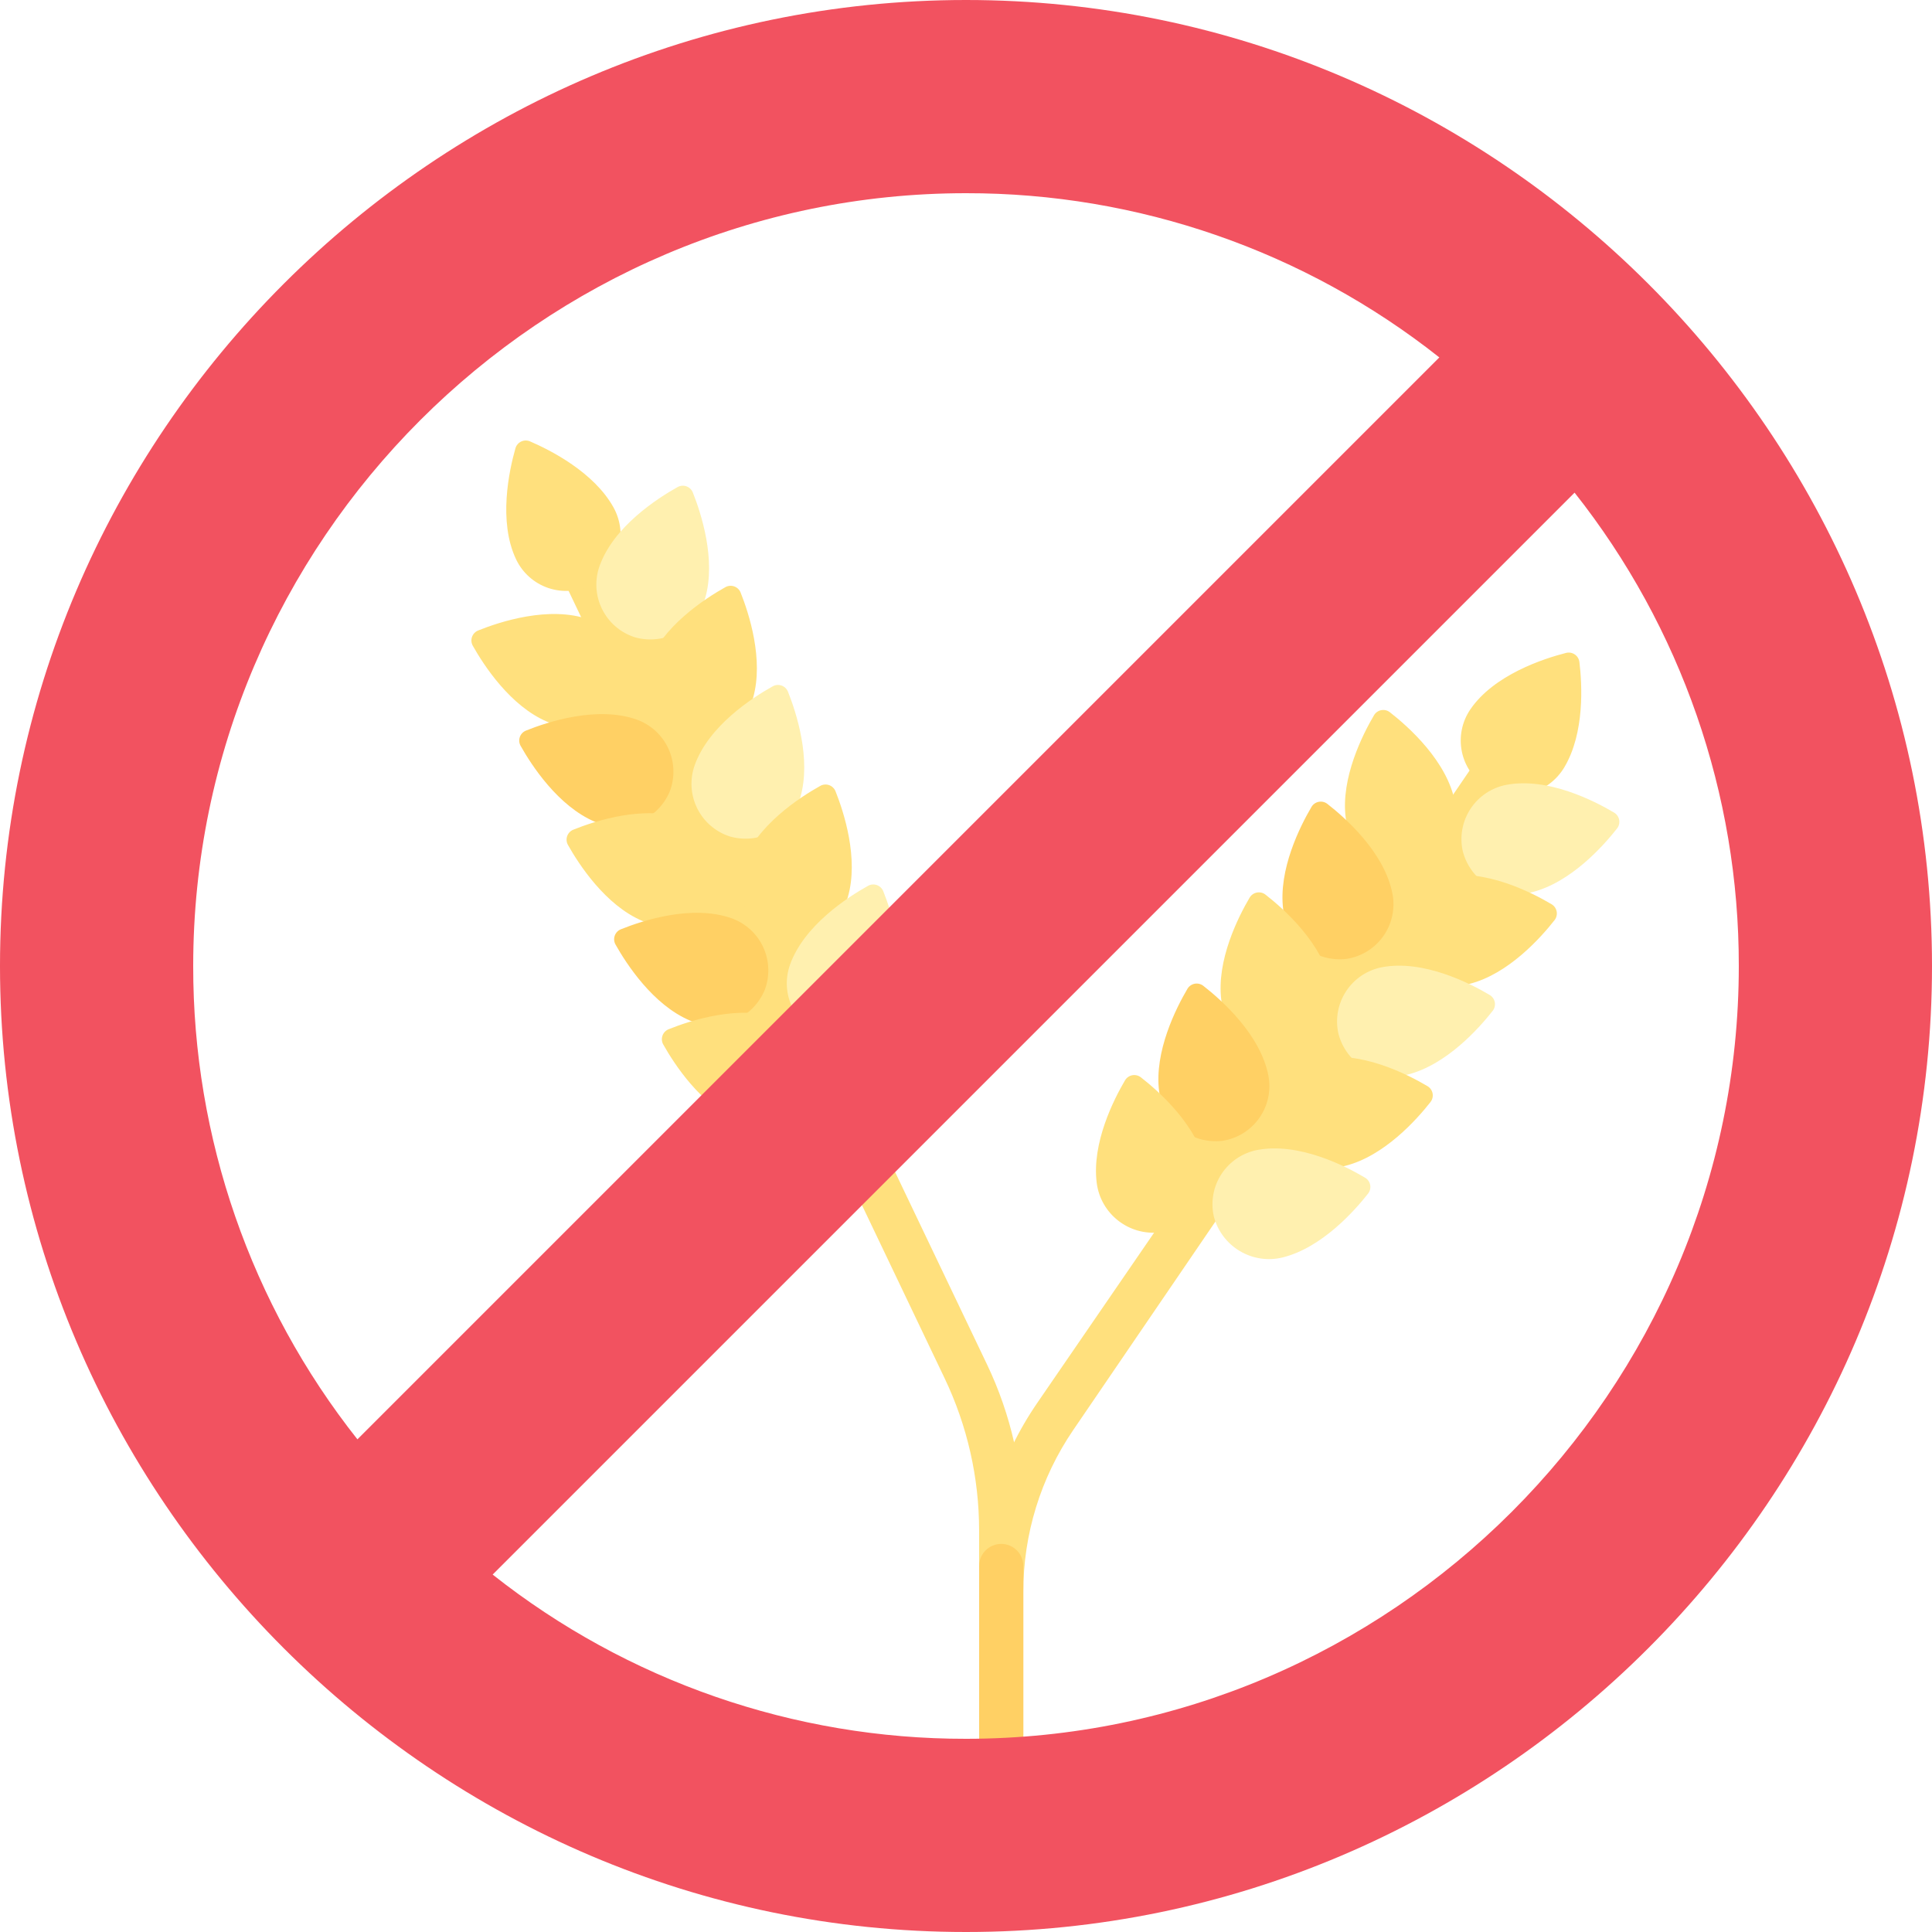
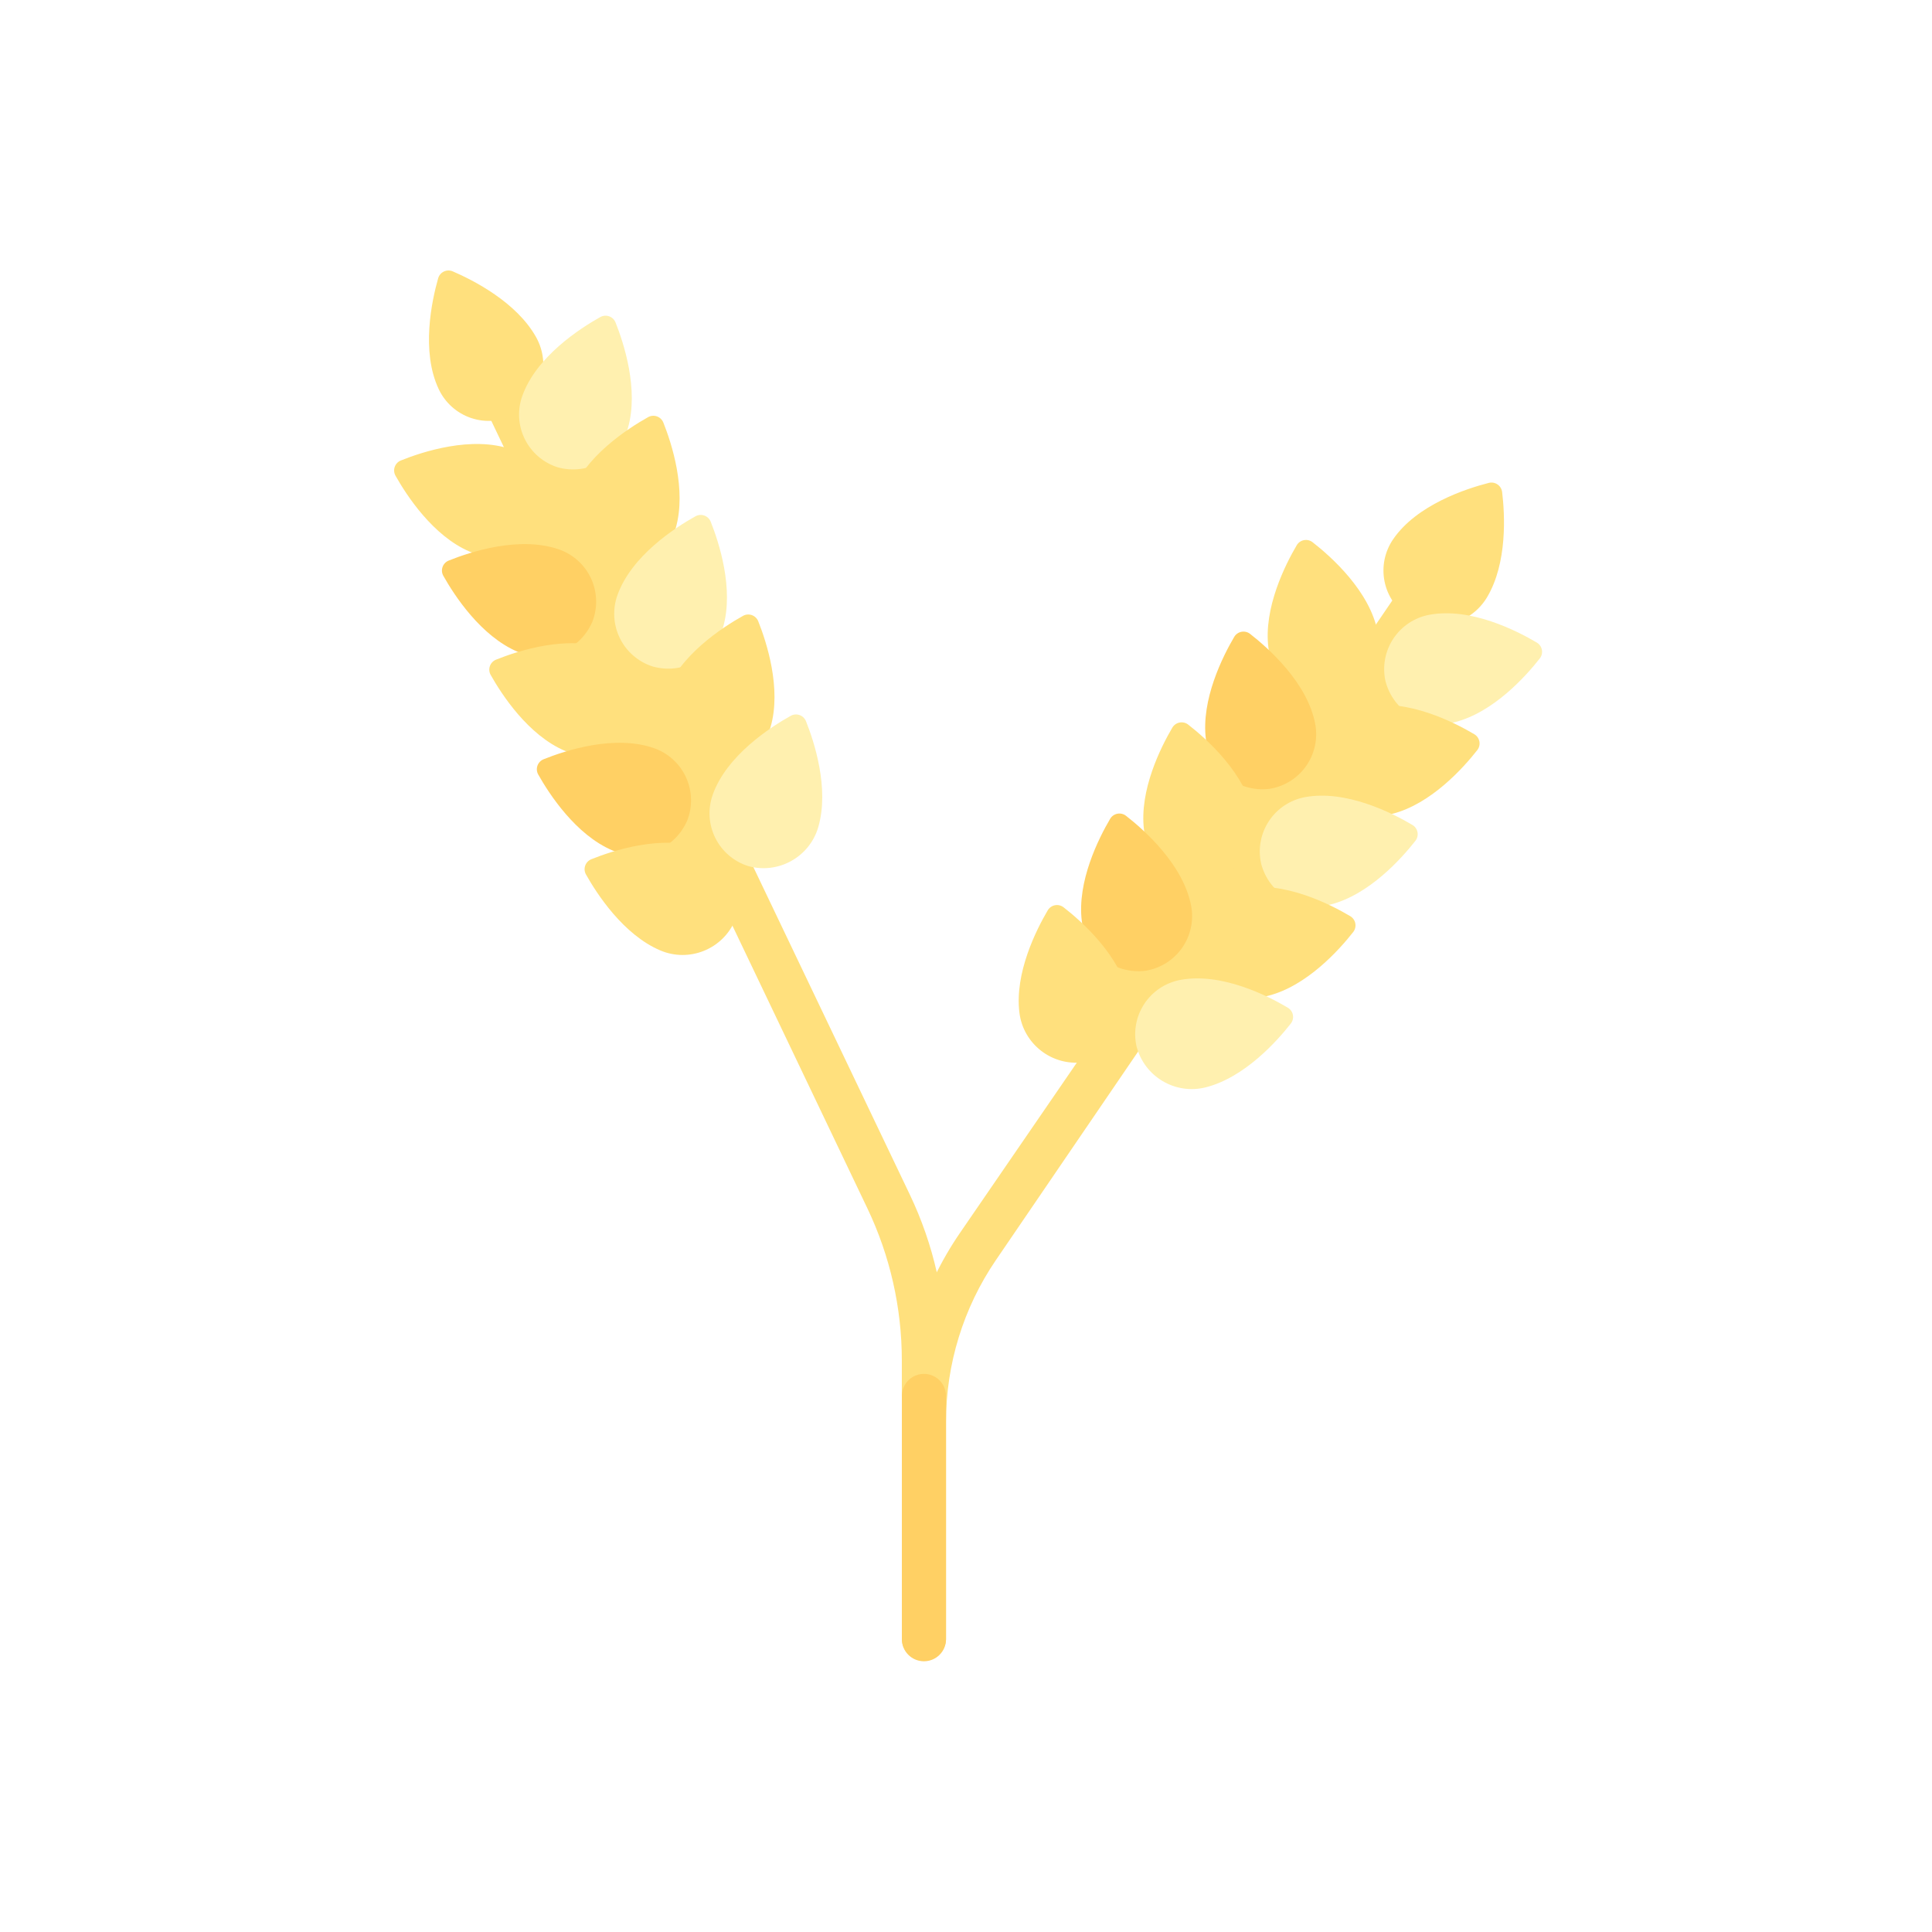
- <svg xmlns="http://www.w3.org/2000/svg" id="Component_20_1" data-name="Component 20 – 1" width="250" height="250" viewBox="0 0 250 250">
-   <g id="wheat" transform="translate(16.302 57)">
-     <path id="Path_43" data-name="Path 43" d="M301.645,117.009l-4.72-3.219-6.438,9.44-4.72-3.219-30.581,44.841,4.72,3.219L239.14,198.326a42.85,42.85,0,0,0-7.521,24.248V250.9a2.857,2.857,0,0,0,5.713,0V222.769a37.136,37.136,0,0,1,6.456-20.924l20.838-30.555,4.72,3.219,30.581-44.841-4.72-3.219Z" transform="translate(-121.219 -73.793)" fill="#ffe07d" />
-     <path id="Path_44" data-name="Path 44" d="M410.154,85.416a7.155,7.155,0,0,0,2.063,10.074,7.382,7.382,0,0,0,10.094-2.573c2.659-4.461,2.3-10.76,1.95-13.619a1.391,1.391,0,0,0-1.732-1.179c-2.915.745-9.317,2.825-12.376,7.3Z" transform="translate(-236.189 -50.631)" fill="#ffe07d" />
-     <path id="Path_45" data-name="Path 45" d="M415,126.392a7.156,7.156,0,0,0-5.664,8.582,7.381,7.381,0,0,0,8.957,5.318c5.034-1.273,9.232-5.985,11.01-8.251a1.391,1.391,0,0,0-.391-2.058c-2.588-1.535-8.586-4.591-13.911-3.591Z" transform="translate(-236.358 -81.838)" fill="#fff0af" />
-     <path id="Path_46" data-name="Path 46" d="M391.991,160.132a7.156,7.156,0,0,0-5.664,8.582,7.381,7.381,0,0,0,8.957,5.318c5.035-1.273,9.232-5.985,11.01-8.251a1.391,1.391,0,0,0-.391-2.058C403.315,162.188,397.317,159.133,391.991,160.132Z" transform="translate(-221.436 -103.718)" fill="#ffe07d" />
-     <path id="Path_47" data-name="Path 47" d="M369.211,193.534a7.156,7.156,0,0,0-5.664,8.582,7.382,7.382,0,0,0,8.957,5.318c5.034-1.273,9.232-5.985,11.01-8.251a1.391,1.391,0,0,0-.391-2.058C380.535,195.59,374.537,192.535,369.211,193.534Z" transform="translate(-206.664 -125.38)" fill="#fff0af" />
-     <path id="Path_48" data-name="Path 48" d="M346.316,227.105a7.156,7.156,0,0,0-5.664,8.582,7.382,7.382,0,0,0,8.957,5.318c5.034-1.273,9.232-5.985,11.01-8.251a1.391,1.391,0,0,0-.391-2.058C357.64,229.161,351.642,226.106,346.316,227.105Z" transform="translate(-191.816 -147.15)" fill="#ffe07d" />
-     <path id="Path_49" data-name="Path 49" d="M323.34,260.8a7.156,7.156,0,0,0-5.664,8.582,7.381,7.381,0,0,0,8.957,5.318c5.034-1.273,9.232-5.985,11.01-8.251a1.391,1.391,0,0,0-.391-2.058C334.664,262.852,328.666,259.8,323.34,260.8Z" transform="translate(-176.916 -168.999)" fill="#fff0af" />
-     <path id="Path_50" data-name="Path 50" d="M380.525,111.147a7.156,7.156,0,0,1-5.922,8.407,7.382,7.382,0,0,1-8.221-6.4c-.652-5.152,2.2-10.78,3.662-13.262a1.391,1.391,0,0,1,2.058-.387c2.374,1.849,7.409,6.316,8.423,11.639Z" transform="translate(-208.551 -64.338)" fill="#ffe07d" />
-     <path id="Path_51" data-name="Path 51" d="M357.515,144.887a7.156,7.156,0,0,1-5.922,8.407,7.382,7.382,0,0,1-8.221-6.4c-.652-5.152,2.2-10.78,3.662-13.262a1.391,1.391,0,0,1,2.058-.387C351.467,135.1,356.5,139.564,357.515,144.887Z" transform="translate(-193.629 -86.218)" fill="#ffd064" />
-     <path id="Path_52" data-name="Path 52" d="M334.735,178.289a7.156,7.156,0,0,1-5.922,8.407,7.382,7.382,0,0,1-8.221-6.4c-.652-5.152,2.2-10.78,3.662-13.262a1.391,1.391,0,0,1,2.058-.387C328.687,168.5,333.721,172.966,334.735,178.289Z" transform="translate(-178.856 -107.879)" fill="#ffe07d" />
-     <path id="Path_53" data-name="Path 53" d="M311.84,211.86a7.156,7.156,0,0,1-5.922,8.407,7.382,7.382,0,0,1-8.221-6.4c-.652-5.152,2.2-10.78,3.662-13.262a1.391,1.391,0,0,1,2.058-.387C305.792,202.069,310.826,206.537,311.84,211.86Z" transform="translate(-164.009 -129.65)" fill="#ffd064" />
-     <g id="Group_242" data-name="Group 242" transform="translate(49.206 0)">
-       <path id="Path_54" data-name="Path 54" d="M288.863,245.55a7.156,7.156,0,0,1-5.922,8.407,7.382,7.382,0,0,1-8.221-6.4c-.652-5.152,2.2-10.78,3.662-13.262a1.391,1.391,0,0,1,2.058-.387C282.815,235.759,287.849,240.227,288.863,245.55Z" transform="translate(-198.314 -151.498)" fill="#ffe07d" />
-       <path id="Path_55" data-name="Path 55" d="M131.6,145.49,109.5,99.226l5.155-2.462L91.263,47.788,86.108,50.25,81.183,39.939,76.028,42.4l4.924,10.311L75.8,55.174l23.392,48.976,5.155-2.462L126.1,147.249a45.707,45.707,0,0,1,4.463,19.7v4.64a2.857,2.857,0,1,0,5.713,0v-5.421A47.964,47.964,0,0,0,131.6,145.49Z" transform="translate(-69.374 -25.901)" fill="#ffe07d" />
-       <path id="Path_56" data-name="Path 56" d="M58.8,15.386a7.155,7.155,0,0,0,9.746,3.28,7.382,7.382,0,0,0,2.85-10.019C68.873,4.106,63.245,1.253,60.6.114a1.391,1.391,0,0,0-1.889.9c-.822,2.895-2.242,9.474.087,14.367Z" transform="translate(-57.523 0)" fill="#ffe07d" />
+ <svg xmlns="http://www.w3.org/2000/svg" width="250" height="250" viewBox="0 0 250 250">
+   <g id="Group_257" data-name="Group 257" transform="translate(-1391 -909)">
+     <rect id="Rectangle_79" data-name="Rectangle 79" width="250" height="250" transform="translate(1391 909)" fill="none" />
+     <g id="wheat" transform="translate(1397.302 944)">
+       <path id="Path_43" data-name="Path 43" d="M301.645,117.009l-4.72-3.219-6.438,9.44-4.72-3.219-30.581,44.841,4.72,3.219L239.14,198.326a42.85,42.85,0,0,0-7.521,24.248V250.9a2.857,2.857,0,0,0,5.713,0V222.769a37.136,37.136,0,0,1,6.456-20.924l20.838-30.555,4.72,3.219,30.581-44.841-4.72-3.219Z" transform="translate(-121.219 -73.793)" fill="#ffe07d" />
+       <path id="Path_44" data-name="Path 44" d="M410.154,85.416a7.155,7.155,0,0,0,2.063,10.074,7.382,7.382,0,0,0,10.094-2.573c2.659-4.461,2.3-10.76,1.95-13.619a1.391,1.391,0,0,0-1.732-1.179c-2.915.745-9.317,2.825-12.376,7.3Z" transform="translate(-236.189 -50.631)" fill="#ffe07d" />
+       <path id="Path_45" data-name="Path 45" d="M415,126.392a7.156,7.156,0,0,0-5.664,8.582,7.381,7.381,0,0,0,8.957,5.318c5.034-1.273,9.232-5.985,11.01-8.251a1.391,1.391,0,0,0-.391-2.058c-2.588-1.535-8.586-4.591-13.911-3.591Z" transform="translate(-236.358 -81.838)" fill="#fff0af" />
+       <path id="Path_46" data-name="Path 46" d="M391.991,160.132a7.156,7.156,0,0,0-5.664,8.582,7.381,7.381,0,0,0,8.957,5.318c5.035-1.273,9.232-5.985,11.01-8.251a1.391,1.391,0,0,0-.391-2.058C403.315,162.188,397.317,159.133,391.991,160.132Z" transform="translate(-221.436 -103.718)" fill="#ffe07d" />
+       <path id="Path_47" data-name="Path 47" d="M369.211,193.534a7.156,7.156,0,0,0-5.664,8.582,7.382,7.382,0,0,0,8.957,5.318c5.034-1.273,9.232-5.985,11.01-8.251a1.391,1.391,0,0,0-.391-2.058C380.535,195.59,374.537,192.535,369.211,193.534Z" transform="translate(-206.664 -125.38)" fill="#fff0af" />
+       <path id="Path_48" data-name="Path 48" d="M346.316,227.105a7.156,7.156,0,0,0-5.664,8.582,7.382,7.382,0,0,0,8.957,5.318c5.034-1.273,9.232-5.985,11.01-8.251a1.391,1.391,0,0,0-.391-2.058C357.64,229.161,351.642,226.106,346.316,227.105Z" transform="translate(-191.816 -147.15)" fill="#ffe07d" />
+       <path id="Path_49" data-name="Path 49" d="M323.34,260.8a7.156,7.156,0,0,0-5.664,8.582,7.381,7.381,0,0,0,8.957,5.318c5.034-1.273,9.232-5.985,11.01-8.251a1.391,1.391,0,0,0-.391-2.058C334.664,262.852,328.666,259.8,323.34,260.8Z" transform="translate(-176.916 -168.999)" fill="#fff0af" />
+       <path id="Path_50" data-name="Path 50" d="M380.525,111.147a7.156,7.156,0,0,1-5.922,8.407,7.382,7.382,0,0,1-8.221-6.4c-.652-5.152,2.2-10.78,3.662-13.262a1.391,1.391,0,0,1,2.058-.387c2.374,1.849,7.409,6.316,8.423,11.639Z" transform="translate(-208.551 -64.338)" fill="#ffe07d" />
+       <path id="Path_51" data-name="Path 51" d="M357.515,144.887a7.156,7.156,0,0,1-5.922,8.407,7.382,7.382,0,0,1-8.221-6.4c-.652-5.152,2.2-10.78,3.662-13.262a1.391,1.391,0,0,1,2.058-.387C351.467,135.1,356.5,139.564,357.515,144.887Z" transform="translate(-193.629 -86.218)" fill="#ffd064" />
+       <path id="Path_52" data-name="Path 52" d="M334.735,178.289a7.156,7.156,0,0,1-5.922,8.407,7.382,7.382,0,0,1-8.221-6.4c-.652-5.152,2.2-10.78,3.662-13.262a1.391,1.391,0,0,1,2.058-.387C328.687,168.5,333.721,172.966,334.735,178.289Z" transform="translate(-178.856 -107.879)" fill="#ffe07d" />
+       <path id="Path_53" data-name="Path 53" d="M311.84,211.86a7.156,7.156,0,0,1-5.922,8.407,7.382,7.382,0,0,1-8.221-6.4c-.652-5.152,2.2-10.78,3.662-13.262a1.391,1.391,0,0,1,2.058-.387C305.792,202.069,310.826,206.537,311.84,211.86Z" transform="translate(-164.009 -129.65)" fill="#ffd064" />
+       <g id="Group_242" data-name="Group 242" transform="translate(49.206 0)">
+         <path id="Path_54" data-name="Path 54" d="M288.863,245.55a7.156,7.156,0,0,1-5.922,8.407,7.382,7.382,0,0,1-8.221-6.4c-.652-5.152,2.2-10.78,3.662-13.262a1.391,1.391,0,0,1,2.058-.387C282.815,235.759,287.849,240.227,288.863,245.55Z" transform="translate(-198.314 -151.498)" fill="#ffe07d" />
+         <path id="Path_55" data-name="Path 55" d="M131.6,145.49,109.5,99.226l5.155-2.462L91.263,47.788,86.108,50.25,81.183,39.939,76.028,42.4l4.924,10.311L75.8,55.174l23.392,48.976,5.155-2.462L126.1,147.249a45.707,45.707,0,0,1,4.463,19.7v4.64a2.857,2.857,0,1,0,5.713,0v-5.421A47.964,47.964,0,0,0,131.6,145.49Z" transform="translate(-69.374 -25.901)" fill="#ffe07d" />
+         <path id="Path_56" data-name="Path 56" d="M58.8,15.386a7.155,7.155,0,0,0,9.746,3.28,7.382,7.382,0,0,0,2.85-10.019C68.873,4.106,63.245,1.253,60.6.114a1.391,1.391,0,0,0-1.889.9c-.822,2.895-2.242,9.474.087,14.367Z" transform="translate(-57.523 0)" fill="#ffe07d" />
+       </g>
+       <path id="Path_57" data-name="Path 57" d="M91.1,27.05a7.156,7.156,0,0,0,4.572,9.211,7.382,7.382,0,0,0,9.1-5.07c1.43-4.992-.533-10.989-1.6-13.665a1.391,1.391,0,0,0-1.975-.7C98.569,18.295,92.912,21.943,91.1,27.05Z" transform="translate(-29.823 -10.797)" fill="#fff0af" />
+       <path id="Path_58" data-name="Path 58" d="M108.7,63.9a7.156,7.156,0,0,0,4.572,9.211,7.382,7.382,0,0,0,9.1-5.07c1.43-4.992-.533-10.989-1.6-13.665a1.391,1.391,0,0,0-1.975-.7C116.17,55.146,110.513,58.8,108.7,63.9Z" transform="translate(-41.237 -34.696)" fill="#ffe07d" />
+       <path id="Path_59" data-name="Path 59" d="M126.125,100.385A7.156,7.156,0,0,0,130.7,109.6a7.382,7.382,0,0,0,9.1-5.07c1.43-4.992-.533-10.989-1.6-13.665a1.391,1.391,0,0,0-1.975-.7C133.595,91.629,127.938,95.278,126.125,100.385Z" transform="translate(-52.537 -58.355)" fill="#fff0af" />
+       <path id="Path_60" data-name="Path 60" d="M143.638,137.052a7.156,7.156,0,0,0,4.572,9.211,7.382,7.382,0,0,0,9.1-5.07c1.43-4.992-.533-10.989-1.6-13.665a1.391,1.391,0,0,0-1.975-.7c-2.628,1.466-8.284,5.115-10.1,10.221Z" transform="translate(-63.895 -82.134)" fill="#ffe07d" />
+       <path id="Path_61" data-name="Path 61" d="M161.213,173.85a7.156,7.156,0,0,0,4.572,9.211,7.382,7.382,0,0,0,9.1-5.07c1.43-4.992-.533-10.989-1.6-13.665a1.391,1.391,0,0,0-1.975-.7c-2.628,1.465-8.284,5.115-10.1,10.221Z" transform="translate(-75.292 -105.998)" fill="#fff0af" />
+       <path id="Path_62" data-name="Path 62" d="M59.873,64.572a7.155,7.155,0,0,1,4.291,9.345A7.382,7.382,0,0,1,54.5,77.81c-4.781-2.026-8.212-7.322-9.624-9.832a1.391,1.391,0,0,1,.7-1.974C48.369,64.879,54.762,62.774,59.873,64.572Z" transform="translate(0 -41.421)" fill="#ffe07d" />
+       <path id="Path_63" data-name="Path 63" d="M77.474,101.424a7.155,7.155,0,0,1,4.291,9.345,7.382,7.382,0,0,1-9.663,3.892c-4.781-2.026-8.212-7.322-9.624-9.832a1.391,1.391,0,0,1,.7-1.974c2.792-1.123,9.185-3.229,14.3-1.43Z" transform="translate(-11.414 -65.319)" fill="#ffd064" />
+       <path id="Path_64" data-name="Path 64" d="M94.9,137.907a7.155,7.155,0,0,1,4.291,9.345,7.382,7.382,0,0,1-9.663,3.892c-4.781-2.026-8.212-7.322-9.624-9.832a1.391,1.391,0,0,1,.7-1.974C83.395,138.214,89.788,136.108,94.9,137.907Z" transform="translate(-22.714 -88.979)" fill="#ffe07d" />
+       <path id="Path_65" data-name="Path 65" d="M112.412,174.574a7.155,7.155,0,0,1,4.291,9.345,7.382,7.382,0,0,1-9.663,3.892c-4.781-2.026-8.212-7.322-9.624-9.832a1.391,1.391,0,0,1,.7-1.974C100.908,174.881,107.3,172.776,112.412,174.574Z" transform="translate(-34.072 -112.758)" fill="#ffd064" />
+       <path id="Path_66" data-name="Path 66" d="M129.987,211.372a7.155,7.155,0,0,1,4.291,9.345,7.382,7.382,0,0,1-9.663,3.892c-4.781-2.026-8.212-7.322-9.624-9.832a1.391,1.391,0,0,1,.7-1.974C118.483,211.679,124.876,209.573,129.987,211.372Z" transform="translate(-45.469 -136.621)" fill="#ffe07d" />
+       <path id="Path_67" data-name="Path 67" d="M234.476,443.485a2.857,2.857,0,0,1-2.857-2.857V409.206a2.857,2.857,0,1,1,5.713,0v31.423A2.857,2.857,0,0,1,234.476,443.485Z" transform="translate(-121.219 -263.518)" fill="#ffd064" />
    </g>
-     <path id="Path_57" data-name="Path 57" d="M91.1,27.05a7.156,7.156,0,0,0,4.572,9.211,7.382,7.382,0,0,0,9.1-5.07c1.43-4.992-.533-10.989-1.6-13.665a1.391,1.391,0,0,0-1.975-.7C98.569,18.295,92.912,21.943,91.1,27.05Z" transform="translate(-29.823 -10.797)" fill="#fff0af" />
-     <path id="Path_58" data-name="Path 58" d="M108.7,63.9a7.156,7.156,0,0,0,4.572,9.211,7.382,7.382,0,0,0,9.1-5.07c1.43-4.992-.533-10.989-1.6-13.665a1.391,1.391,0,0,0-1.975-.7C116.17,55.146,110.513,58.8,108.7,63.9Z" transform="translate(-41.237 -34.696)" fill="#ffe07d" />
-     <path id="Path_59" data-name="Path 59" d="M126.125,100.385A7.156,7.156,0,0,0,130.7,109.6a7.382,7.382,0,0,0,9.1-5.07c1.43-4.992-.533-10.989-1.6-13.665a1.391,1.391,0,0,0-1.975-.7C133.595,91.629,127.938,95.278,126.125,100.385Z" transform="translate(-52.537 -58.355)" fill="#fff0af" />
-     <path id="Path_60" data-name="Path 60" d="M143.638,137.052a7.156,7.156,0,0,0,4.572,9.211,7.382,7.382,0,0,0,9.1-5.07c1.43-4.992-.533-10.989-1.6-13.665a1.391,1.391,0,0,0-1.975-.7c-2.628,1.466-8.284,5.115-10.1,10.221Z" transform="translate(-63.895 -82.134)" fill="#ffe07d" />
-     <path id="Path_61" data-name="Path 61" d="M161.213,173.85a7.156,7.156,0,0,0,4.572,9.211,7.382,7.382,0,0,0,9.1-5.07c1.43-4.992-.533-10.989-1.6-13.665a1.391,1.391,0,0,0-1.975-.7c-2.628,1.465-8.284,5.115-10.1,10.221Z" transform="translate(-75.292 -105.998)" fill="#fff0af" />
-     <path id="Path_62" data-name="Path 62" d="M59.873,64.572a7.155,7.155,0,0,1,4.291,9.345A7.382,7.382,0,0,1,54.5,77.81c-4.781-2.026-8.212-7.322-9.624-9.832a1.391,1.391,0,0,1,.7-1.974C48.369,64.879,54.762,62.774,59.873,64.572Z" transform="translate(0 -41.421)" fill="#ffe07d" />
-     <path id="Path_63" data-name="Path 63" d="M77.474,101.424a7.155,7.155,0,0,1,4.291,9.345,7.382,7.382,0,0,1-9.663,3.892c-4.781-2.026-8.212-7.322-9.624-9.832a1.391,1.391,0,0,1,.7-1.974c2.792-1.123,9.185-3.229,14.3-1.43Z" transform="translate(-11.414 -65.319)" fill="#ffd064" />
-     <path id="Path_64" data-name="Path 64" d="M94.9,137.907a7.155,7.155,0,0,1,4.291,9.345,7.382,7.382,0,0,1-9.663,3.892c-4.781-2.026-8.212-7.322-9.624-9.832a1.391,1.391,0,0,1,.7-1.974C83.395,138.214,89.788,136.108,94.9,137.907Z" transform="translate(-22.714 -88.979)" fill="#ffe07d" />
-     <path id="Path_65" data-name="Path 65" d="M112.412,174.574a7.155,7.155,0,0,1,4.291,9.345,7.382,7.382,0,0,1-9.663,3.892c-4.781-2.026-8.212-7.322-9.624-9.832a1.391,1.391,0,0,1,.7-1.974C100.908,174.881,107.3,172.776,112.412,174.574Z" transform="translate(-34.072 -112.758)" fill="#ffd064" />
-     <path id="Path_66" data-name="Path 66" d="M129.987,211.372a7.155,7.155,0,0,1,4.291,9.345,7.382,7.382,0,0,1-9.663,3.892c-4.781-2.026-8.212-7.322-9.624-9.832a1.391,1.391,0,0,1,.7-1.974C118.483,211.679,124.876,209.573,129.987,211.372Z" transform="translate(-45.469 -136.621)" fill="#ffe07d" />
-     <path id="Path_67" data-name="Path 67" d="M234.476,443.485a2.857,2.857,0,0,1-2.857-2.857V409.206a2.857,2.857,0,1,1,5.713,0v31.423A2.857,2.857,0,0,1,234.476,443.485Z" transform="translate(-121.219 -263.518)" fill="#ffd064" />
  </g>
-   <path id="Icon_material-do-not-disturb-alt" data-name="Icon material-do-not-disturb-alt" d="M128,3C59.25,3,3,59.25,3,128S59.25,253,128,253s125-56.25,125-125S196.75,3,128,3ZM28,128C28,73,73,28,128,28a98.512,98.512,0,0,1,61.25,21.25l-140,140A98.512,98.512,0,0,1,28,128ZM128,228a98.512,98.512,0,0,1-61.25-21.25l140-140A98.512,98.512,0,0,1,228,128C228,183,183,228,128,228Z" transform="translate(-3 -3)" fill="#f25260" />
</svg>
